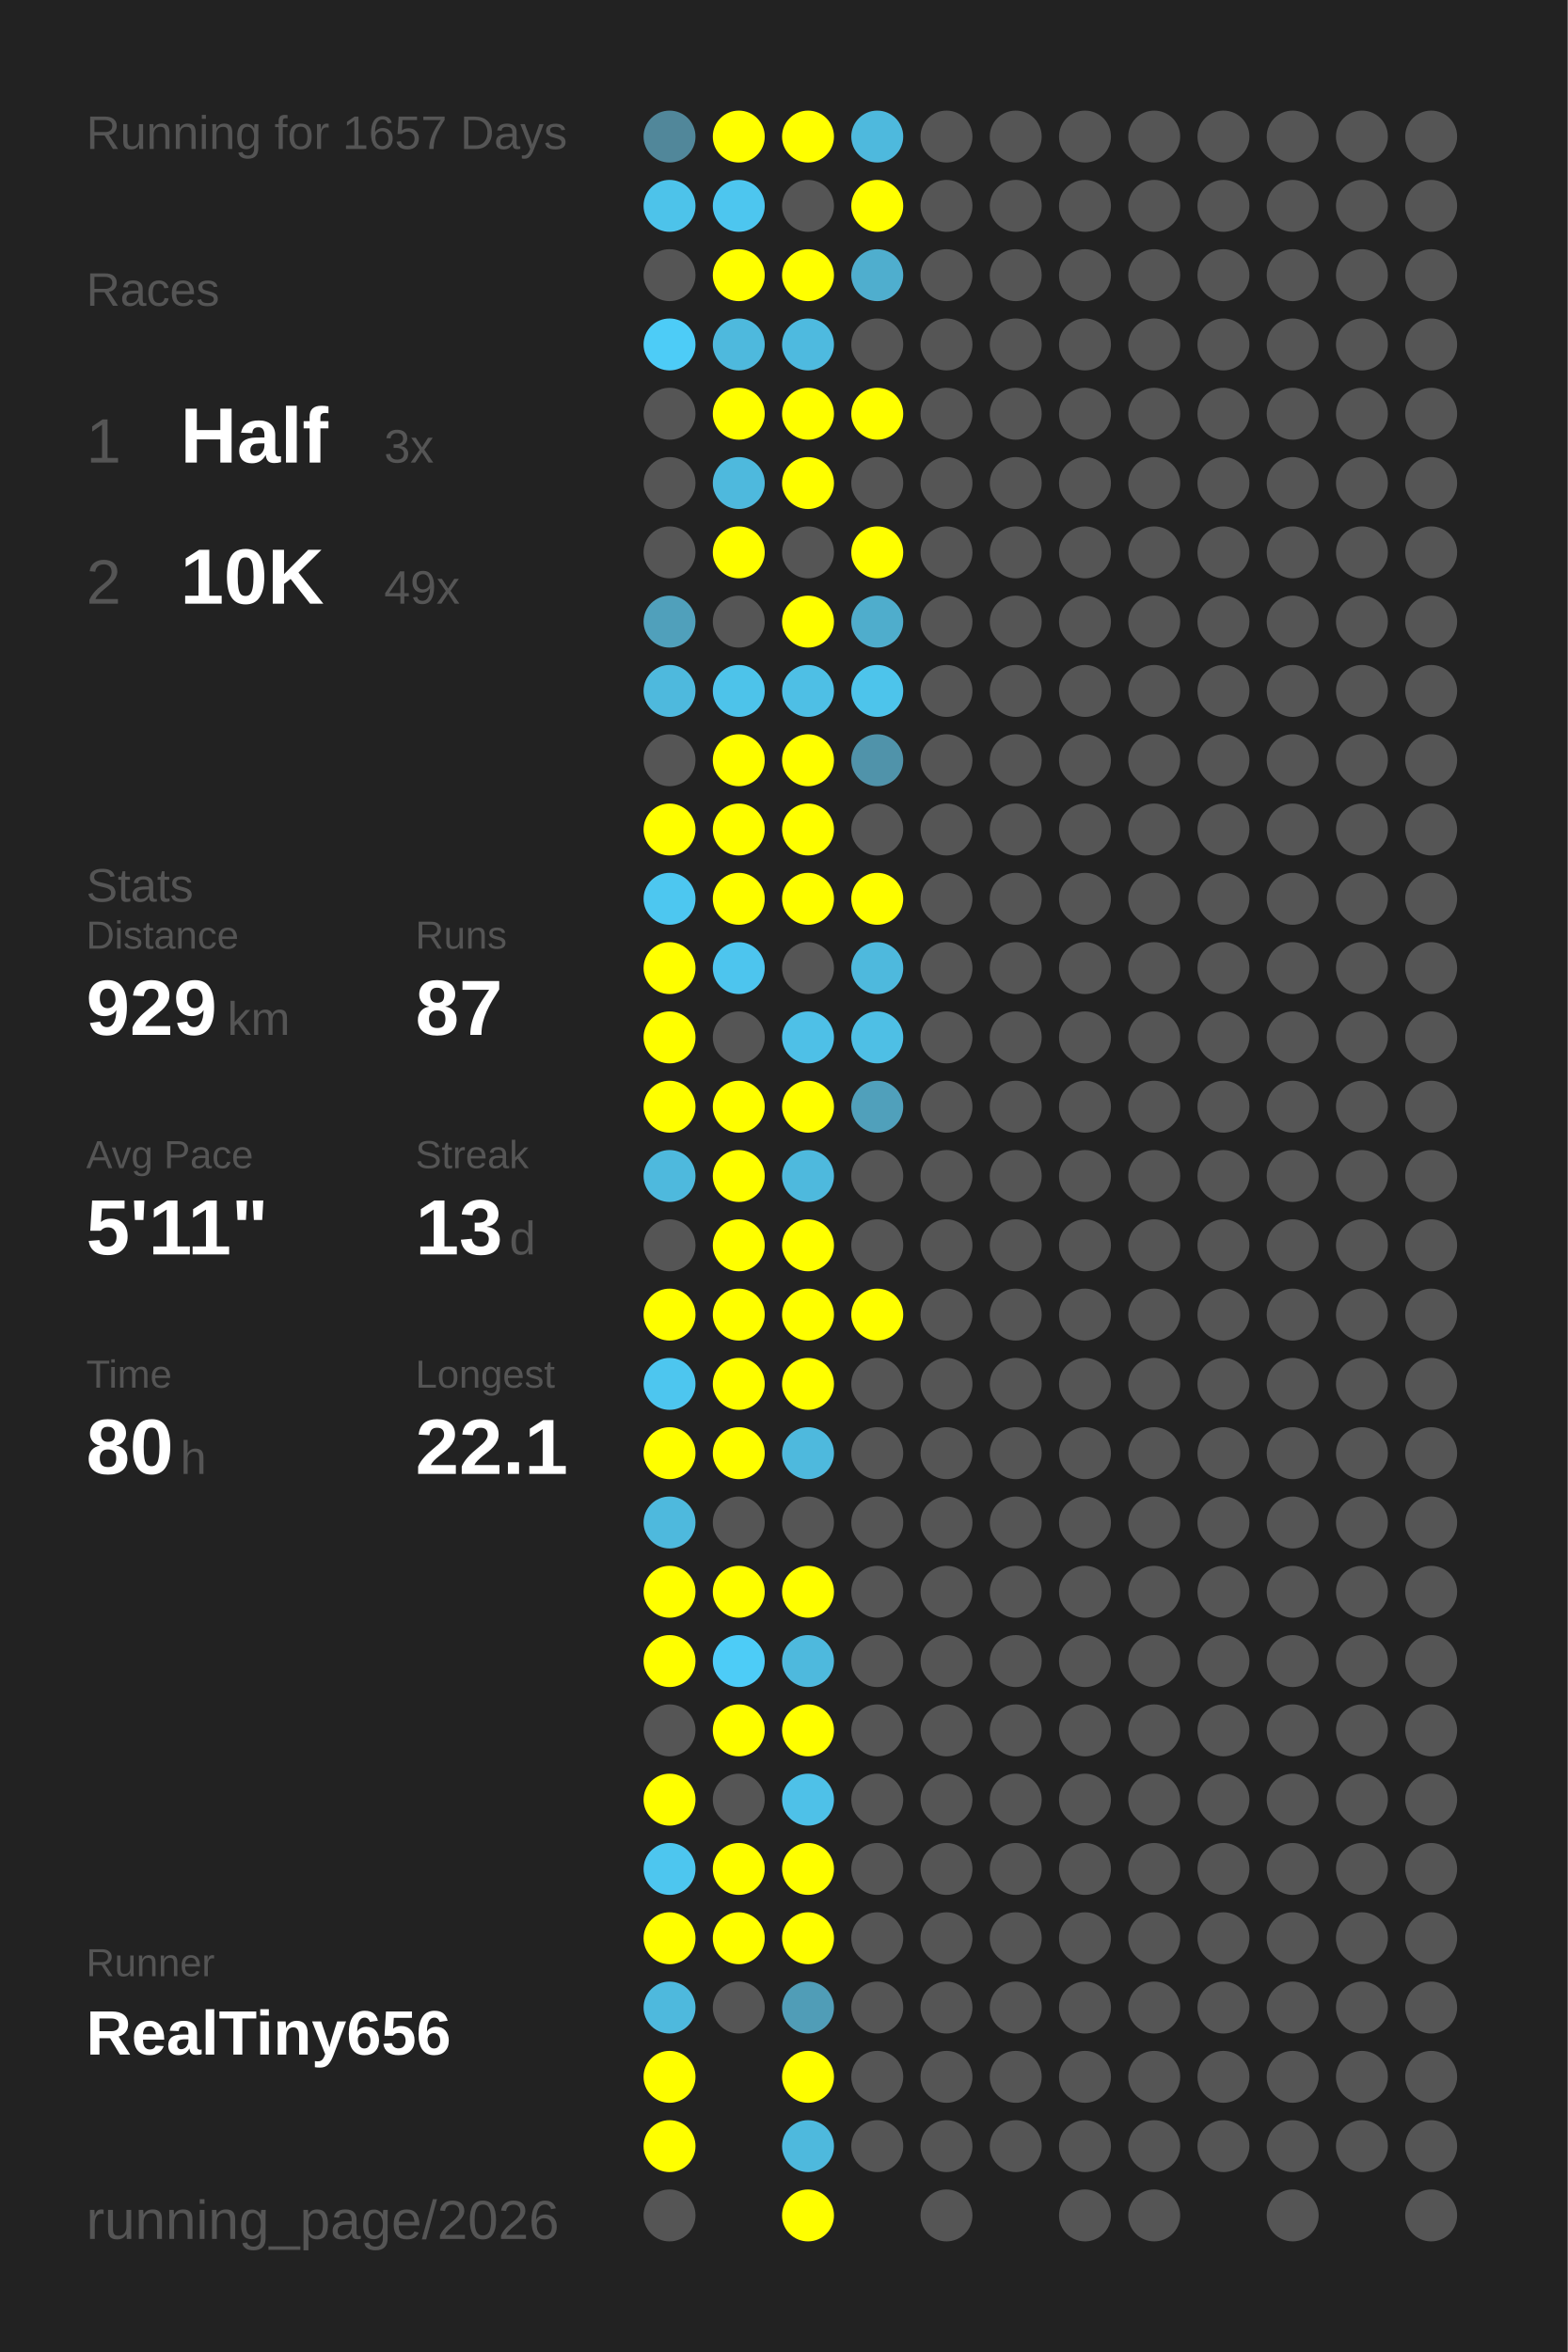
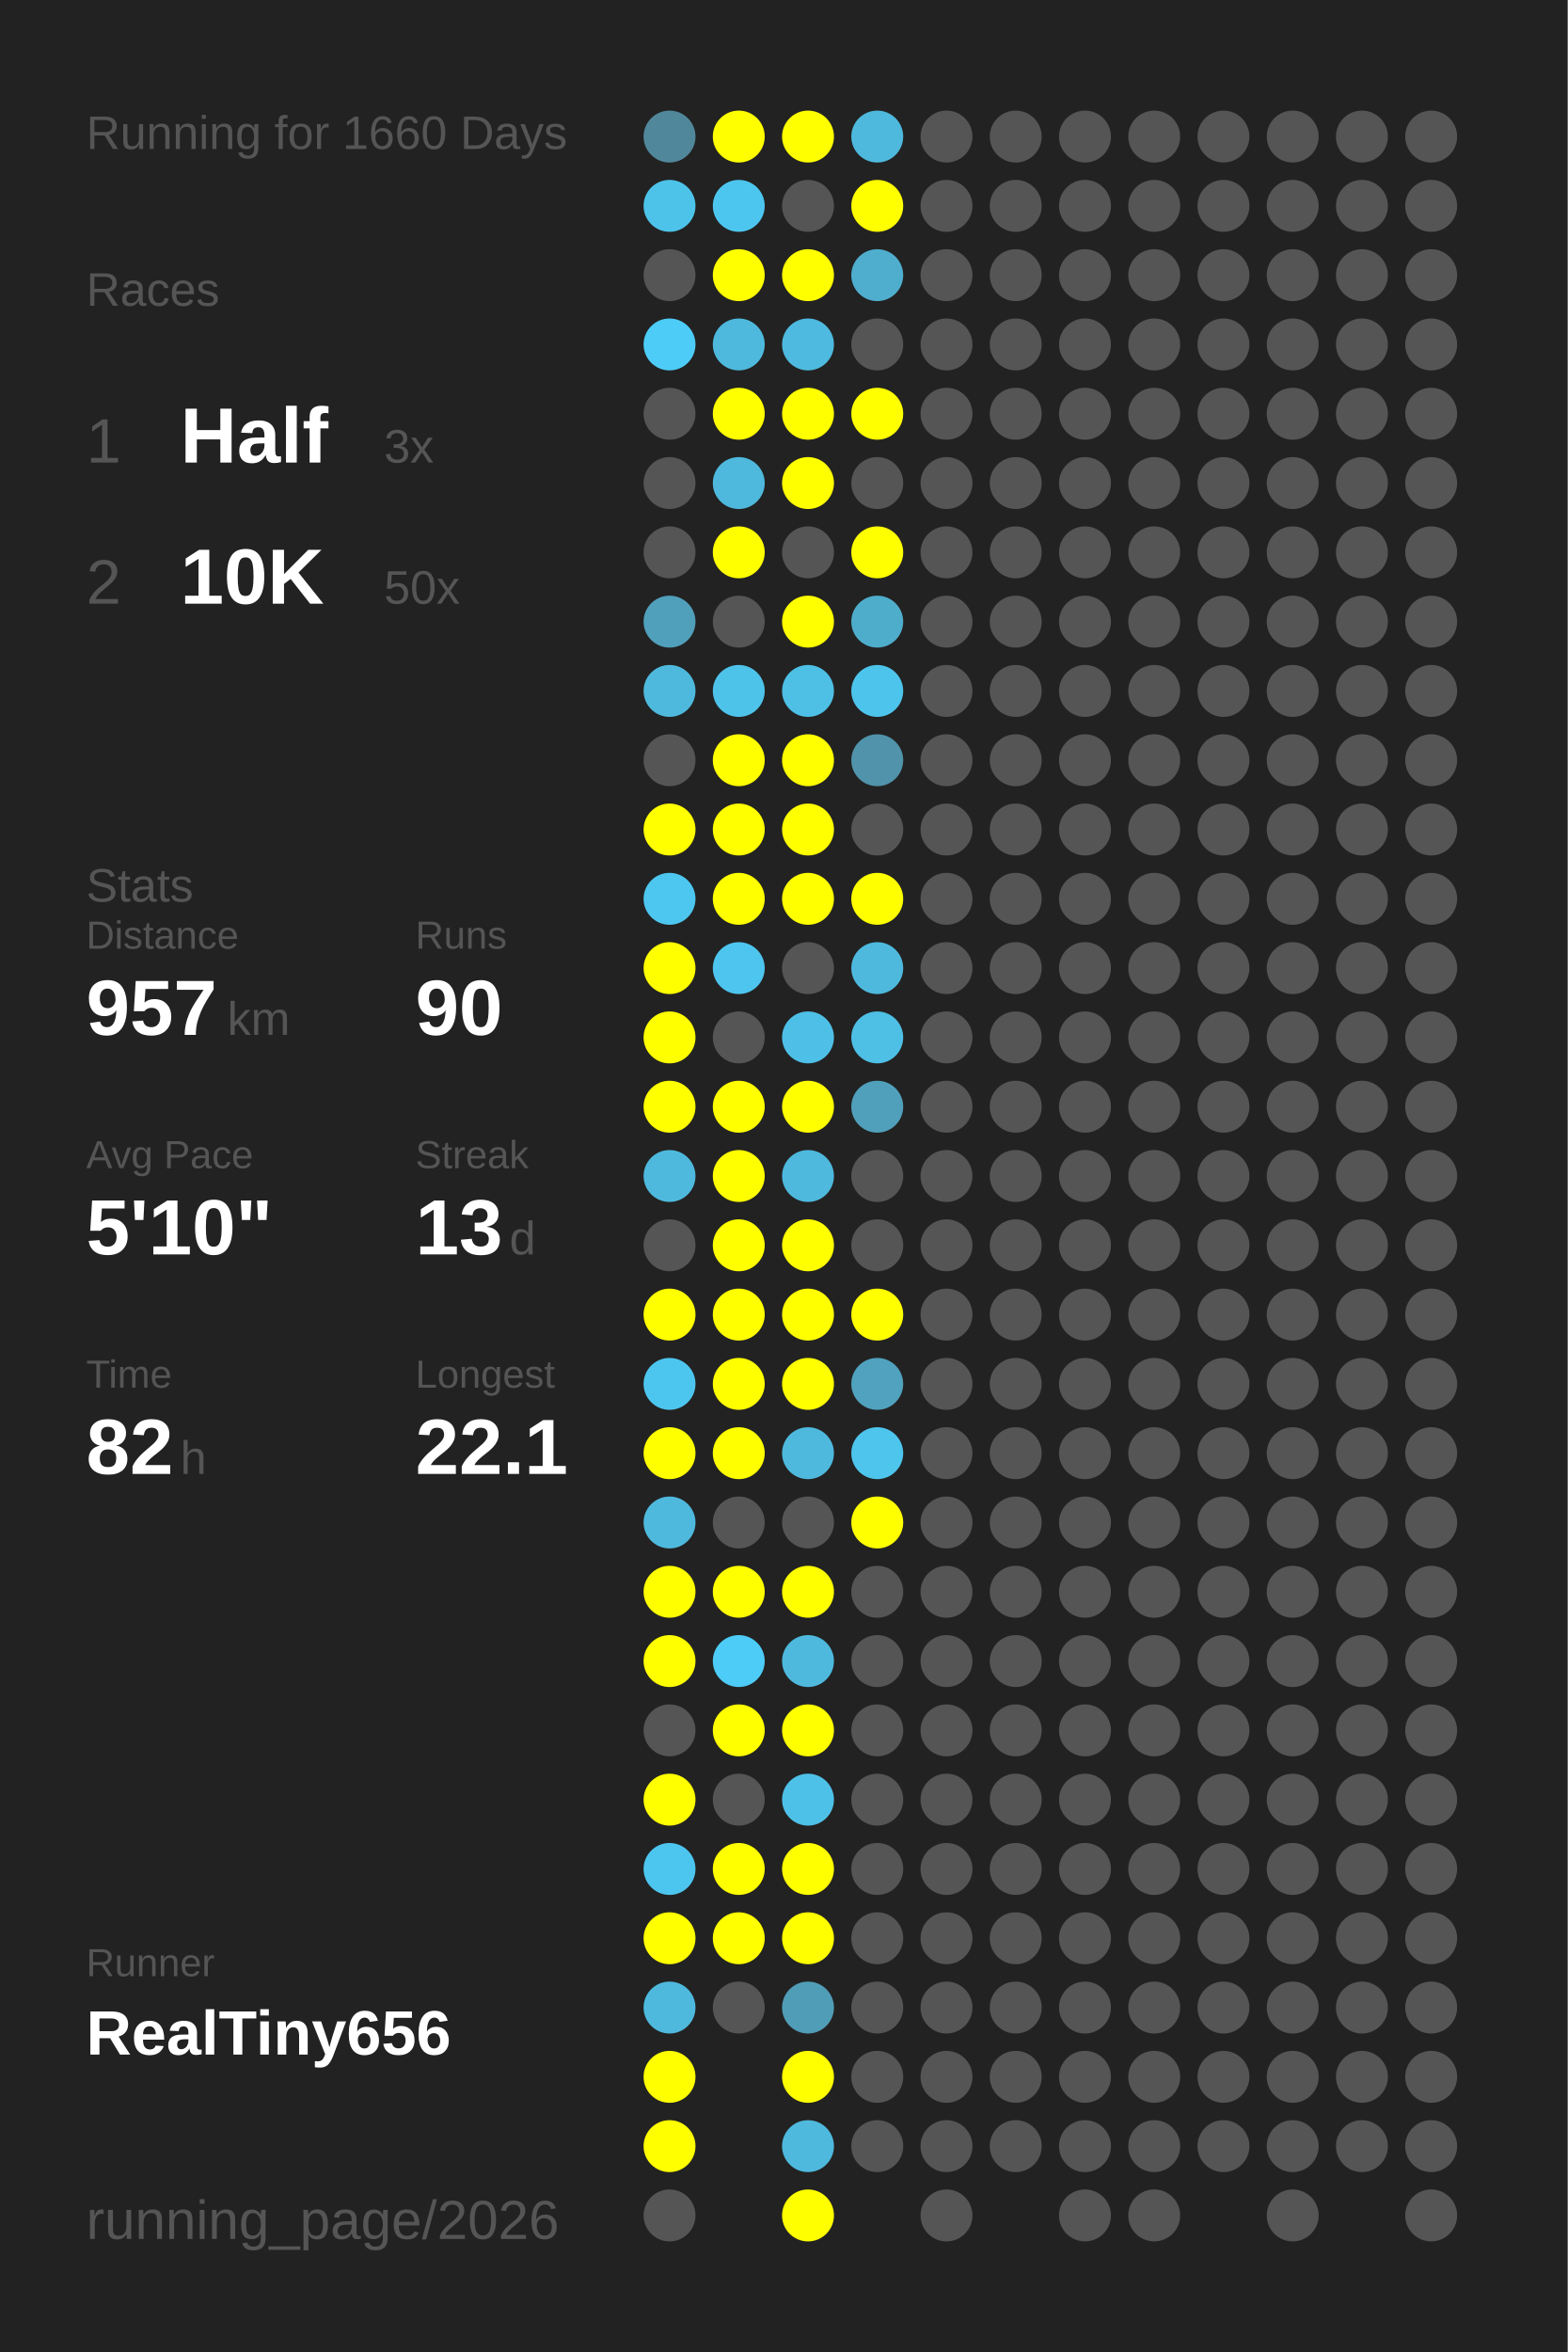
<svg xmlns="http://www.w3.org/2000/svg" baseProfile="full" height="300mm" version="1.1" viewBox="0,0,200,300" width="200mm">
  <defs />
  <rect fill="#222222" height="300" width="200" x="0" y="0" />
-   <text fill="#555555" style="font-size:6px; font-family:Arial;" x="11" y="19">Running for 1657 Days</text>
+   <text fill="#555555" style="font-size:6px; font-family:Arial;" x="11" y="19">Running for 1660 Days</text>
  <text fill="#555555" style="font-size:6px; font-family:Arial;" x="11" y="39">Races</text>
  <text fill="#555555" style="font-size:8px; font-family:Arial;" x="11" y="59">1</text>
  <text fill="#FFFFFF" style="font-size:10px; font-family:Arial; font-weight:bold;" x="23" y="59">Half</text>
  <text fill="#555555" style="font-size:6px; font-family:Arial;" x="49" y="59">3x</text>
  <text fill="#555555" style="font-size:8px; font-family:Arial;" x="11" y="77">2</text>
  <text fill="#FFFFFF" style="font-size:10px; font-family:Arial; font-weight:bold;" x="23" y="77">10K</text>
-   <text fill="#555555" style="font-size:6px; font-family:Arial;" x="49" y="77">49x</text>
+   <text fill="#555555" style="font-size:6px; font-family:Arial;" x="49" y="77">50x</text>
  <text fill="#555555" style="font-size:6px; font-family:Arial;" x="11" y="115">Stats</text>
  <text fill="#555555" style="font-size:5px; font-family:Arial;" x="11" y="121">Distance</text>
-   <text fill="#FFFFFF" style="font-size:10px; font-family:Arial; font-weight:bold;" x="11" y="132">929</text>
+   <text fill="#FFFFFF" style="font-size:10px; font-family:Arial; font-weight:bold;" x="11" y="132">957</text>
  <text fill="#555555" style="font-size:6px; font-family:Arial;" x="29" y="132">km</text>
  <text fill="#555555" style="font-size:5px; font-family:Arial;" x="53" y="121">Runs</text>
-   <text fill="#FFFFFF" style="font-size:10px; font-family:Arial; font-weight:bold;" x="53" y="132">87</text>
+   <text fill="#FFFFFF" style="font-size:10px; font-family:Arial; font-weight:bold;" x="53" y="132">90</text>
  <text fill="#555555" style="font-size:5px; font-family:Arial;" x="11" y="149">Avg Pace</text>
-   <text fill="#FFFFFF" style="font-size:10px; font-family:Arial; font-weight:bold;" x="11" y="160">5'11"</text>
+   <text fill="#FFFFFF" style="font-size:10px; font-family:Arial; font-weight:bold;" x="11" y="160">5'10"</text>
  <text fill="#555555" style="font-size:5px; font-family:Arial;" x="53" y="149">Streak</text>
  <text fill="#FFFFFF" style="font-size:10px; font-family:Arial; font-weight:bold;" x="53" y="160">13</text>
  <text fill="#555555" style="font-size:6px; font-family:Arial;" x="65" y="160">d</text>
  <text fill="#555555" style="font-size:5px; font-family:Arial;" x="11" y="177">Time</text>
-   <text fill="#FFFFFF" style="font-size:10px; font-family:Arial; font-weight:bold;" x="11" y="188">80</text>
+   <text fill="#FFFFFF" style="font-size:10px; font-family:Arial; font-weight:bold;" x="11" y="188">82</text>
  <text fill="#555555" style="font-size:6px; font-family:Arial;" x="23" y="188">h</text>
  <text fill="#555555" style="font-size:5px; font-family:Arial;" x="53" y="177">Longest</text>
  <text fill="#FFFFFF" style="font-size:10px; font-family:Arial; font-weight:bold;" x="53" y="188">22.1</text>
  <text fill="#555555" style="font-size:5px; font-family:Arial;" x="11" y="252.065">Runner</text>
  <text fill="#FFFFFF" style="font-size:8px; font-family:Arial; font-weight:bold;" x="11" y="262.065">RealTiny656</text>
  <text fill="#555555" style="font-size:7px; font-family:Arial;" x="11" y="285.581">running_page/2026</text>
  <circle cx="85.417" cy="17.419" fill="#51879a" r="3.312" />
  <circle cx="85.417" cy="26.258" fill="#4dc3ea" r="3.312" />
  <circle cx="85.417" cy="35.097" fill="#555555" r="3.312" />
  <circle cx="85.417" cy="43.935" fill="#4dccf7" r="3.312" />
  <circle cx="85.417" cy="52.774" fill="#555555" r="3.312" />
  <circle cx="85.417" cy="61.613" fill="#555555" r="3.312" />
  <circle cx="85.417" cy="70.452" fill="#555555" r="3.312" />
  <circle cx="85.417" cy="79.29" fill="#50a0bb" r="3.312" />
  <circle cx="85.417" cy="88.129" fill="#4eb9dd" r="3.312" />
  <circle cx="85.417" cy="96.968" fill="#555555" r="3.312" />
  <circle cx="85.417" cy="105.806" fill="#FFFF00" r="3.312" />
  <circle cx="85.417" cy="114.645" fill="#4dc7f0" r="3.312" />
  <circle cx="85.417" cy="123.484" fill="#FFFF00" r="3.312" />
  <circle cx="85.417" cy="132.323" fill="#FFFF00" r="3.312" />
  <circle cx="85.417" cy="141.161" fill="#FFFF00" r="3.312" />
  <circle cx="85.417" cy="150" fill="#4eb9dd" r="3.312" />
  <circle cx="85.417" cy="158.839" fill="#555555" r="3.312" />
  <circle cx="85.417" cy="167.677" fill="#FFFF00" r="3.312" />
  <circle cx="85.417" cy="176.516" fill="#4dc6ef" r="3.312" />
  <circle cx="85.417" cy="185.355" fill="#FFFF00" r="3.312" />
  <circle cx="85.417" cy="194.194" fill="#4eb9dd" r="3.312" />
  <circle cx="85.417" cy="203.032" fill="#FFFF00" r="3.312" />
  <circle cx="85.417" cy="211.871" fill="#FFFF00" r="3.312" />
  <circle cx="85.417" cy="220.71" fill="#555555" r="3.312" />
  <circle cx="85.417" cy="229.548" fill="#FFFF00" r="3.312" />
  <circle cx="85.417" cy="238.387" fill="#4dc6ef" r="3.312" />
  <circle cx="85.417" cy="247.226" fill="#FFFF00" r="3.312" />
  <circle cx="85.417" cy="256.065" fill="#4eb9dd" r="3.312" />
  <circle cx="85.417" cy="264.903" fill="#FFFF00" r="3.312" />
  <circle cx="85.417" cy="273.742" fill="#FFFF00" r="3.312" />
  <circle cx="85.417" cy="282.581" fill="#555555" r="3.312" />
  <circle cx="94.25" cy="17.419" fill="#FFFF00" r="3.312" />
  <circle cx="94.25" cy="26.258" fill="#4dc6ef" r="3.312" />
  <circle cx="94.25" cy="35.097" fill="#FFFF00" r="3.312" />
  <circle cx="94.25" cy="43.935" fill="#4eb9dd" r="3.312" />
  <circle cx="94.25" cy="52.774" fill="#FFFF00" r="3.312" />
  <circle cx="94.25" cy="61.613" fill="#4eb9dd" r="3.312" />
  <circle cx="94.25" cy="70.452" fill="#FFFF00" r="3.312" />
  <circle cx="94.25" cy="79.29" fill="#555555" r="3.312" />
  <circle cx="94.25" cy="88.129" fill="#4dc3ea" r="3.312" />
  <circle cx="94.25" cy="96.968" fill="#FFFF00" r="3.312" />
  <circle cx="94.25" cy="105.806" fill="#FFFF00" r="3.312" />
  <circle cx="94.25" cy="114.645" fill="#FFFF00" r="3.312" />
  <circle cx="94.25" cy="123.484" fill="#4dc5ee" r="3.312" />
  <circle cx="94.25" cy="132.323" fill="#555555" r="3.312" />
  <circle cx="94.25" cy="141.161" fill="#FFFF00" r="3.312" />
  <circle cx="94.25" cy="150" fill="#FFFF00" r="3.312" />
  <circle cx="94.25" cy="158.839" fill="#FFFF00" r="3.312" />
  <circle cx="94.25" cy="167.677" fill="#FFFF00" r="3.312" />
  <circle cx="94.25" cy="176.516" fill="#FFFF00" r="3.312" />
  <circle cx="94.25" cy="185.355" fill="#FFFF00" r="3.312" />
  <circle cx="94.25" cy="194.194" fill="#555555" r="3.312" />
  <circle cx="94.25" cy="203.032" fill="#FFFF00" r="3.312" />
  <circle cx="94.25" cy="211.871" fill="#4dccf7" r="3.312" />
  <circle cx="94.25" cy="220.71" fill="#FFFF00" r="3.312" />
  <circle cx="94.25" cy="229.548" fill="#555555" r="3.312" />
  <circle cx="94.25" cy="238.387" fill="#FFFF00" r="3.312" />
  <circle cx="94.25" cy="247.226" fill="#FFFF00" r="3.312" />
  <circle cx="94.25" cy="256.065" fill="#555555" r="3.312" />
  <circle cx="103.083" cy="17.419" fill="#FFFF00" r="3.312" />
  <circle cx="103.083" cy="26.258" fill="#555555" r="3.312" />
  <circle cx="103.083" cy="35.097" fill="#FFFF00" r="3.312" />
  <circle cx="103.083" cy="43.935" fill="#4ebadf" r="3.312" />
  <circle cx="103.083" cy="52.774" fill="#FFFF00" r="3.312" />
  <circle cx="103.083" cy="61.613" fill="#FFFF00" r="3.312" />
  <circle cx="103.083" cy="70.452" fill="#555555" r="3.312" />
  <circle cx="103.083" cy="79.29" fill="#FFFF00" r="3.312" />
  <circle cx="103.083" cy="88.129" fill="#4ebfe5" r="3.312" />
  <circle cx="103.083" cy="96.968" fill="#FFFF00" r="3.312" />
  <circle cx="103.083" cy="105.806" fill="#FFFF00" r="3.312" />
  <circle cx="103.083" cy="114.645" fill="#FFFF00" r="3.312" />
  <circle cx="103.083" cy="123.484" fill="#555555" r="3.312" />
  <circle cx="103.083" cy="132.323" fill="#4ec0e7" r="3.312" />
  <circle cx="103.083" cy="141.161" fill="#FFFF00" r="3.312" />
  <circle cx="103.083" cy="150" fill="#4eb9dd" r="3.312" />
  <circle cx="103.083" cy="158.839" fill="#FFFF00" r="3.312" />
  <circle cx="103.083" cy="167.677" fill="#FFFF00" r="3.312" />
  <circle cx="103.083" cy="176.516" fill="#FFFF00" r="3.312" />
  <circle cx="103.083" cy="185.355" fill="#4eb9dd" r="3.312" />
  <circle cx="103.083" cy="194.194" fill="#555555" r="3.312" />
  <circle cx="103.083" cy="203.032" fill="#FFFF00" r="3.312" />
  <circle cx="103.083" cy="211.871" fill="#4eb9dd" r="3.312" />
  <circle cx="103.083" cy="220.71" fill="#FFFF00" r="3.312" />
  <circle cx="103.083" cy="229.548" fill="#4ec1e8" r="3.312" />
  <circle cx="103.083" cy="238.387" fill="#FFFF00" r="3.312" />
  <circle cx="103.083" cy="247.226" fill="#FFFF00" r="3.312" />
  <circle cx="103.083" cy="256.065" fill="#509db7" r="3.312" />
  <circle cx="103.083" cy="264.903" fill="#FFFF00" r="3.312" />
  <circle cx="103.083" cy="273.742" fill="#4eb9dd" r="3.312" />
  <circle cx="103.083" cy="282.581" fill="#FFFF00" r="3.312" />
  <circle cx="111.917" cy="17.419" fill="#4eb9dd" r="3.312" />
  <circle cx="111.917" cy="26.258" fill="#FFFF00" r="3.312" />
  <circle cx="111.917" cy="35.097" fill="#4faece" r="3.312" />
  <circle cx="111.917" cy="43.935" fill="#555555" r="3.312" />
  <circle cx="111.917" cy="52.774" fill="#FFFF00" r="3.312" />
  <circle cx="111.917" cy="61.613" fill="#555555" r="3.312" />
  <circle cx="111.917" cy="70.452" fill="#FFFF00" r="3.312" />
  <circle cx="111.917" cy="79.29" fill="#4fadcc" r="3.312" />
  <circle cx="111.917" cy="88.129" fill="#4dc4eb" r="3.312" />
  <circle cx="111.917" cy="96.968" fill="#5093aa" r="3.312" />
  <circle cx="111.917" cy="105.806" fill="#555555" r="3.312" />
  <circle cx="111.917" cy="114.645" fill="#FFFF00" r="3.312" />
  <circle cx="111.917" cy="123.484" fill="#4eb9dd" r="3.312" />
  <circle cx="111.917" cy="132.323" fill="#4ebfe5" r="3.312" />
  <circle cx="111.917" cy="141.161" fill="#50a0bb" r="3.312" />
  <circle cx="111.917" cy="150" fill="#555555" r="3.312" />
  <circle cx="111.917" cy="158.839" fill="#555555" r="3.312" />
  <circle cx="111.917" cy="167.677" fill="#FFFF00" r="3.312" />
-   <circle cx="111.917" cy="176.516" fill="#555555" r="3.312" />
-   <circle cx="111.917" cy="185.355" fill="#555555" r="3.312" />
-   <circle cx="111.917" cy="194.194" fill="#555555" r="3.312" />
+   <circle cx="111.917" cy="176.516" fill="#50a2be" r="3.312" />
+   <circle cx="111.917" cy="185.355" fill="#4dc5ed" r="3.312" />
+   <circle cx="111.917" cy="194.194" fill="#FFFF00" r="3.312" />
  <circle cx="111.917" cy="203.032" fill="#555555" r="3.312" />
  <circle cx="111.917" cy="211.871" fill="#555555" r="3.312" />
  <circle cx="111.917" cy="220.71" fill="#555555" r="3.312" />
  <circle cx="111.917" cy="229.548" fill="#555555" r="3.312" />
  <circle cx="111.917" cy="238.387" fill="#555555" r="3.312" />
  <circle cx="111.917" cy="247.226" fill="#555555" r="3.312" />
  <circle cx="111.917" cy="256.065" fill="#555555" r="3.312" />
  <circle cx="111.917" cy="264.903" fill="#555555" r="3.312" />
  <circle cx="111.917" cy="273.742" fill="#555555" r="3.312" />
  <circle cx="120.75" cy="17.419" fill="#555555" r="3.312" />
  <circle cx="120.75" cy="26.258" fill="#555555" r="3.312" />
  <circle cx="120.75" cy="35.097" fill="#555555" r="3.312" />
  <circle cx="120.75" cy="43.935" fill="#555555" r="3.312" />
  <circle cx="120.75" cy="52.774" fill="#555555" r="3.312" />
  <circle cx="120.75" cy="61.613" fill="#555555" r="3.312" />
  <circle cx="120.75" cy="70.452" fill="#555555" r="3.312" />
  <circle cx="120.75" cy="79.29" fill="#555555" r="3.312" />
  <circle cx="120.75" cy="88.129" fill="#555555" r="3.312" />
  <circle cx="120.75" cy="96.968" fill="#555555" r="3.312" />
  <circle cx="120.75" cy="105.806" fill="#555555" r="3.312" />
  <circle cx="120.75" cy="114.645" fill="#555555" r="3.312" />
  <circle cx="120.75" cy="123.484" fill="#555555" r="3.312" />
  <circle cx="120.75" cy="132.323" fill="#555555" r="3.312" />
  <circle cx="120.75" cy="141.161" fill="#555555" r="3.312" />
  <circle cx="120.75" cy="150" fill="#555555" r="3.312" />
  <circle cx="120.75" cy="158.839" fill="#555555" r="3.312" />
  <circle cx="120.75" cy="167.677" fill="#555555" r="3.312" />
  <circle cx="120.75" cy="176.516" fill="#555555" r="3.312" />
  <circle cx="120.75" cy="185.355" fill="#555555" r="3.312" />
  <circle cx="120.75" cy="194.194" fill="#555555" r="3.312" />
  <circle cx="120.75" cy="203.032" fill="#555555" r="3.312" />
  <circle cx="120.75" cy="211.871" fill="#555555" r="3.312" />
  <circle cx="120.75" cy="220.71" fill="#555555" r="3.312" />
  <circle cx="120.75" cy="229.548" fill="#555555" r="3.312" />
  <circle cx="120.75" cy="238.387" fill="#555555" r="3.312" />
  <circle cx="120.75" cy="247.226" fill="#555555" r="3.312" />
  <circle cx="120.75" cy="256.065" fill="#555555" r="3.312" />
  <circle cx="120.75" cy="264.903" fill="#555555" r="3.312" />
  <circle cx="120.75" cy="273.742" fill="#555555" r="3.312" />
  <circle cx="120.75" cy="282.581" fill="#555555" r="3.312" />
  <circle cx="129.583" cy="17.419" fill="#555555" r="3.312" />
  <circle cx="129.583" cy="26.258" fill="#555555" r="3.312" />
  <circle cx="129.583" cy="35.097" fill="#555555" r="3.312" />
  <circle cx="129.583" cy="43.935" fill="#555555" r="3.312" />
  <circle cx="129.583" cy="52.774" fill="#555555" r="3.312" />
  <circle cx="129.583" cy="61.613" fill="#555555" r="3.312" />
  <circle cx="129.583" cy="70.452" fill="#555555" r="3.312" />
  <circle cx="129.583" cy="79.29" fill="#555555" r="3.312" />
  <circle cx="129.583" cy="88.129" fill="#555555" r="3.312" />
  <circle cx="129.583" cy="96.968" fill="#555555" r="3.312" />
  <circle cx="129.583" cy="105.806" fill="#555555" r="3.312" />
  <circle cx="129.583" cy="114.645" fill="#555555" r="3.312" />
  <circle cx="129.583" cy="123.484" fill="#555555" r="3.312" />
  <circle cx="129.583" cy="132.323" fill="#555555" r="3.312" />
  <circle cx="129.583" cy="141.161" fill="#555555" r="3.312" />
  <circle cx="129.583" cy="150" fill="#555555" r="3.312" />
  <circle cx="129.583" cy="158.839" fill="#555555" r="3.312" />
  <circle cx="129.583" cy="167.677" fill="#555555" r="3.312" />
  <circle cx="129.583" cy="176.516" fill="#555555" r="3.312" />
  <circle cx="129.583" cy="185.355" fill="#555555" r="3.312" />
  <circle cx="129.583" cy="194.194" fill="#555555" r="3.312" />
  <circle cx="129.583" cy="203.032" fill="#555555" r="3.312" />
  <circle cx="129.583" cy="211.871" fill="#555555" r="3.312" />
  <circle cx="129.583" cy="220.71" fill="#555555" r="3.312" />
  <circle cx="129.583" cy="229.548" fill="#555555" r="3.312" />
  <circle cx="129.583" cy="238.387" fill="#555555" r="3.312" />
  <circle cx="129.583" cy="247.226" fill="#555555" r="3.312" />
  <circle cx="129.583" cy="256.065" fill="#555555" r="3.312" />
  <circle cx="129.583" cy="264.903" fill="#555555" r="3.312" />
  <circle cx="129.583" cy="273.742" fill="#555555" r="3.312" />
  <circle cx="138.417" cy="17.419" fill="#555555" r="3.312" />
  <circle cx="138.417" cy="26.258" fill="#555555" r="3.312" />
  <circle cx="138.417" cy="35.097" fill="#555555" r="3.312" />
  <circle cx="138.417" cy="43.935" fill="#555555" r="3.312" />
  <circle cx="138.417" cy="52.774" fill="#555555" r="3.312" />
  <circle cx="138.417" cy="61.613" fill="#555555" r="3.312" />
  <circle cx="138.417" cy="70.452" fill="#555555" r="3.312" />
  <circle cx="138.417" cy="79.29" fill="#555555" r="3.312" />
  <circle cx="138.417" cy="88.129" fill="#555555" r="3.312" />
  <circle cx="138.417" cy="96.968" fill="#555555" r="3.312" />
  <circle cx="138.417" cy="105.806" fill="#555555" r="3.312" />
  <circle cx="138.417" cy="114.645" fill="#555555" r="3.312" />
  <circle cx="138.417" cy="123.484" fill="#555555" r="3.312" />
  <circle cx="138.417" cy="132.323" fill="#555555" r="3.312" />
  <circle cx="138.417" cy="141.161" fill="#555555" r="3.312" />
  <circle cx="138.417" cy="150" fill="#555555" r="3.312" />
  <circle cx="138.417" cy="158.839" fill="#555555" r="3.312" />
  <circle cx="138.417" cy="167.677" fill="#555555" r="3.312" />
  <circle cx="138.417" cy="176.516" fill="#555555" r="3.312" />
  <circle cx="138.417" cy="185.355" fill="#555555" r="3.312" />
  <circle cx="138.417" cy="194.194" fill="#555555" r="3.312" />
  <circle cx="138.417" cy="203.032" fill="#555555" r="3.312" />
  <circle cx="138.417" cy="211.871" fill="#555555" r="3.312" />
  <circle cx="138.417" cy="220.71" fill="#555555" r="3.312" />
  <circle cx="138.417" cy="229.548" fill="#555555" r="3.312" />
  <circle cx="138.417" cy="238.387" fill="#555555" r="3.312" />
  <circle cx="138.417" cy="247.226" fill="#555555" r="3.312" />
  <circle cx="138.417" cy="256.065" fill="#555555" r="3.312" />
  <circle cx="138.417" cy="264.903" fill="#555555" r="3.312" />
  <circle cx="138.417" cy="273.742" fill="#555555" r="3.312" />
  <circle cx="138.417" cy="282.581" fill="#555555" r="3.312" />
  <circle cx="147.25" cy="17.419" fill="#555555" r="3.312" />
  <circle cx="147.25" cy="26.258" fill="#555555" r="3.312" />
  <circle cx="147.25" cy="35.097" fill="#555555" r="3.312" />
  <circle cx="147.25" cy="43.935" fill="#555555" r="3.312" />
  <circle cx="147.25" cy="52.774" fill="#555555" r="3.312" />
  <circle cx="147.25" cy="61.613" fill="#555555" r="3.312" />
  <circle cx="147.25" cy="70.452" fill="#555555" r="3.312" />
  <circle cx="147.25" cy="79.29" fill="#555555" r="3.312" />
  <circle cx="147.25" cy="88.129" fill="#555555" r="3.312" />
  <circle cx="147.25" cy="96.968" fill="#555555" r="3.312" />
  <circle cx="147.25" cy="105.806" fill="#555555" r="3.312" />
  <circle cx="147.25" cy="114.645" fill="#555555" r="3.312" />
  <circle cx="147.25" cy="123.484" fill="#555555" r="3.312" />
  <circle cx="147.25" cy="132.323" fill="#555555" r="3.312" />
  <circle cx="147.25" cy="141.161" fill="#555555" r="3.312" />
  <circle cx="147.25" cy="150" fill="#555555" r="3.312" />
  <circle cx="147.25" cy="158.839" fill="#555555" r="3.312" />
  <circle cx="147.25" cy="167.677" fill="#555555" r="3.312" />
  <circle cx="147.25" cy="176.516" fill="#555555" r="3.312" />
  <circle cx="147.25" cy="185.355" fill="#555555" r="3.312" />
  <circle cx="147.25" cy="194.194" fill="#555555" r="3.312" />
  <circle cx="147.25" cy="203.032" fill="#555555" r="3.312" />
  <circle cx="147.25" cy="211.871" fill="#555555" r="3.312" />
  <circle cx="147.25" cy="220.71" fill="#555555" r="3.312" />
  <circle cx="147.25" cy="229.548" fill="#555555" r="3.312" />
  <circle cx="147.25" cy="238.387" fill="#555555" r="3.312" />
  <circle cx="147.25" cy="247.226" fill="#555555" r="3.312" />
  <circle cx="147.25" cy="256.065" fill="#555555" r="3.312" />
  <circle cx="147.25" cy="264.903" fill="#555555" r="3.312" />
  <circle cx="147.25" cy="273.742" fill="#555555" r="3.312" />
  <circle cx="147.25" cy="282.581" fill="#555555" r="3.312" />
  <circle cx="156.083" cy="17.419" fill="#555555" r="3.312" />
  <circle cx="156.083" cy="26.258" fill="#555555" r="3.312" />
  <circle cx="156.083" cy="35.097" fill="#555555" r="3.312" />
  <circle cx="156.083" cy="43.935" fill="#555555" r="3.312" />
  <circle cx="156.083" cy="52.774" fill="#555555" r="3.312" />
  <circle cx="156.083" cy="61.613" fill="#555555" r="3.312" />
  <circle cx="156.083" cy="70.452" fill="#555555" r="3.312" />
  <circle cx="156.083" cy="79.29" fill="#555555" r="3.312" />
  <circle cx="156.083" cy="88.129" fill="#555555" r="3.312" />
  <circle cx="156.083" cy="96.968" fill="#555555" r="3.312" />
  <circle cx="156.083" cy="105.806" fill="#555555" r="3.312" />
  <circle cx="156.083" cy="114.645" fill="#555555" r="3.312" />
  <circle cx="156.083" cy="123.484" fill="#555555" r="3.312" />
  <circle cx="156.083" cy="132.323" fill="#555555" r="3.312" />
  <circle cx="156.083" cy="141.161" fill="#555555" r="3.312" />
  <circle cx="156.083" cy="150" fill="#555555" r="3.312" />
  <circle cx="156.083" cy="158.839" fill="#555555" r="3.312" />
  <circle cx="156.083" cy="167.677" fill="#555555" r="3.312" />
  <circle cx="156.083" cy="176.516" fill="#555555" r="3.312" />
  <circle cx="156.083" cy="185.355" fill="#555555" r="3.312" />
  <circle cx="156.083" cy="194.194" fill="#555555" r="3.312" />
  <circle cx="156.083" cy="203.032" fill="#555555" r="3.312" />
  <circle cx="156.083" cy="211.871" fill="#555555" r="3.312" />
  <circle cx="156.083" cy="220.71" fill="#555555" r="3.312" />
  <circle cx="156.083" cy="229.548" fill="#555555" r="3.312" />
  <circle cx="156.083" cy="238.387" fill="#555555" r="3.312" />
  <circle cx="156.083" cy="247.226" fill="#555555" r="3.312" />
  <circle cx="156.083" cy="256.065" fill="#555555" r="3.312" />
  <circle cx="156.083" cy="264.903" fill="#555555" r="3.312" />
  <circle cx="156.083" cy="273.742" fill="#555555" r="3.312" />
  <circle cx="164.917" cy="17.419" fill="#555555" r="3.312" />
  <circle cx="164.917" cy="26.258" fill="#555555" r="3.312" />
  <circle cx="164.917" cy="35.097" fill="#555555" r="3.312" />
  <circle cx="164.917" cy="43.935" fill="#555555" r="3.312" />
  <circle cx="164.917" cy="52.774" fill="#555555" r="3.312" />
  <circle cx="164.917" cy="61.613" fill="#555555" r="3.312" />
  <circle cx="164.917" cy="70.452" fill="#555555" r="3.312" />
  <circle cx="164.917" cy="79.29" fill="#555555" r="3.312" />
  <circle cx="164.917" cy="88.129" fill="#555555" r="3.312" />
  <circle cx="164.917" cy="96.968" fill="#555555" r="3.312" />
  <circle cx="164.917" cy="105.806" fill="#555555" r="3.312" />
  <circle cx="164.917" cy="114.645" fill="#555555" r="3.312" />
  <circle cx="164.917" cy="123.484" fill="#555555" r="3.312" />
  <circle cx="164.917" cy="132.323" fill="#555555" r="3.312" />
  <circle cx="164.917" cy="141.161" fill="#555555" r="3.312" />
  <circle cx="164.917" cy="150" fill="#555555" r="3.312" />
  <circle cx="164.917" cy="158.839" fill="#555555" r="3.312" />
  <circle cx="164.917" cy="167.677" fill="#555555" r="3.312" />
  <circle cx="164.917" cy="176.516" fill="#555555" r="3.312" />
  <circle cx="164.917" cy="185.355" fill="#555555" r="3.312" />
  <circle cx="164.917" cy="194.194" fill="#555555" r="3.312" />
  <circle cx="164.917" cy="203.032" fill="#555555" r="3.312" />
  <circle cx="164.917" cy="211.871" fill="#555555" r="3.312" />
  <circle cx="164.917" cy="220.71" fill="#555555" r="3.312" />
  <circle cx="164.917" cy="229.548" fill="#555555" r="3.312" />
  <circle cx="164.917" cy="238.387" fill="#555555" r="3.312" />
  <circle cx="164.917" cy="247.226" fill="#555555" r="3.312" />
  <circle cx="164.917" cy="256.065" fill="#555555" r="3.312" />
  <circle cx="164.917" cy="264.903" fill="#555555" r="3.312" />
  <circle cx="164.917" cy="273.742" fill="#555555" r="3.312" />
  <circle cx="164.917" cy="282.581" fill="#555555" r="3.312" />
  <circle cx="173.75" cy="17.419" fill="#555555" r="3.312" />
  <circle cx="173.75" cy="26.258" fill="#555555" r="3.312" />
  <circle cx="173.75" cy="35.097" fill="#555555" r="3.312" />
  <circle cx="173.75" cy="43.935" fill="#555555" r="3.312" />
  <circle cx="173.75" cy="52.774" fill="#555555" r="3.312" />
  <circle cx="173.75" cy="61.613" fill="#555555" r="3.312" />
  <circle cx="173.75" cy="70.452" fill="#555555" r="3.312" />
  <circle cx="173.75" cy="79.29" fill="#555555" r="3.312" />
  <circle cx="173.75" cy="88.129" fill="#555555" r="3.312" />
  <circle cx="173.75" cy="96.968" fill="#555555" r="3.312" />
  <circle cx="173.75" cy="105.806" fill="#555555" r="3.312" />
  <circle cx="173.75" cy="114.645" fill="#555555" r="3.312" />
  <circle cx="173.75" cy="123.484" fill="#555555" r="3.312" />
  <circle cx="173.75" cy="132.323" fill="#555555" r="3.312" />
  <circle cx="173.75" cy="141.161" fill="#555555" r="3.312" />
  <circle cx="173.75" cy="150" fill="#555555" r="3.312" />
  <circle cx="173.75" cy="158.839" fill="#555555" r="3.312" />
  <circle cx="173.75" cy="167.677" fill="#555555" r="3.312" />
  <circle cx="173.75" cy="176.516" fill="#555555" r="3.312" />
  <circle cx="173.75" cy="185.355" fill="#555555" r="3.312" />
  <circle cx="173.75" cy="194.194" fill="#555555" r="3.312" />
  <circle cx="173.75" cy="203.032" fill="#555555" r="3.312" />
  <circle cx="173.75" cy="211.871" fill="#555555" r="3.312" />
  <circle cx="173.75" cy="220.71" fill="#555555" r="3.312" />
  <circle cx="173.75" cy="229.548" fill="#555555" r="3.312" />
  <circle cx="173.75" cy="238.387" fill="#555555" r="3.312" />
  <circle cx="173.75" cy="247.226" fill="#555555" r="3.312" />
  <circle cx="173.75" cy="256.065" fill="#555555" r="3.312" />
  <circle cx="173.75" cy="264.903" fill="#555555" r="3.312" />
  <circle cx="173.75" cy="273.742" fill="#555555" r="3.312" />
  <circle cx="182.583" cy="17.419" fill="#555555" r="3.312" />
  <circle cx="182.583" cy="26.258" fill="#555555" r="3.312" />
  <circle cx="182.583" cy="35.097" fill="#555555" r="3.312" />
  <circle cx="182.583" cy="43.935" fill="#555555" r="3.312" />
  <circle cx="182.583" cy="52.774" fill="#555555" r="3.312" />
  <circle cx="182.583" cy="61.613" fill="#555555" r="3.312" />
  <circle cx="182.583" cy="70.452" fill="#555555" r="3.312" />
  <circle cx="182.583" cy="79.29" fill="#555555" r="3.312" />
  <circle cx="182.583" cy="88.129" fill="#555555" r="3.312" />
  <circle cx="182.583" cy="96.968" fill="#555555" r="3.312" />
  <circle cx="182.583" cy="105.806" fill="#555555" r="3.312" />
  <circle cx="182.583" cy="114.645" fill="#555555" r="3.312" />
  <circle cx="182.583" cy="123.484" fill="#555555" r="3.312" />
  <circle cx="182.583" cy="132.323" fill="#555555" r="3.312" />
  <circle cx="182.583" cy="141.161" fill="#555555" r="3.312" />
  <circle cx="182.583" cy="150" fill="#555555" r="3.312" />
  <circle cx="182.583" cy="158.839" fill="#555555" r="3.312" />
  <circle cx="182.583" cy="167.677" fill="#555555" r="3.312" />
  <circle cx="182.583" cy="176.516" fill="#555555" r="3.312" />
  <circle cx="182.583" cy="185.355" fill="#555555" r="3.312" />
  <circle cx="182.583" cy="194.194" fill="#555555" r="3.312" />
  <circle cx="182.583" cy="203.032" fill="#555555" r="3.312" />
  <circle cx="182.583" cy="211.871" fill="#555555" r="3.312" />
  <circle cx="182.583" cy="220.71" fill="#555555" r="3.312" />
  <circle cx="182.583" cy="229.548" fill="#555555" r="3.312" />
  <circle cx="182.583" cy="238.387" fill="#555555" r="3.312" />
  <circle cx="182.583" cy="247.226" fill="#555555" r="3.312" />
  <circle cx="182.583" cy="256.065" fill="#555555" r="3.312" />
  <circle cx="182.583" cy="264.903" fill="#555555" r="3.312" />
  <circle cx="182.583" cy="273.742" fill="#555555" r="3.312" />
  <circle cx="182.583" cy="282.581" fill="#555555" r="3.312" />
</svg>
